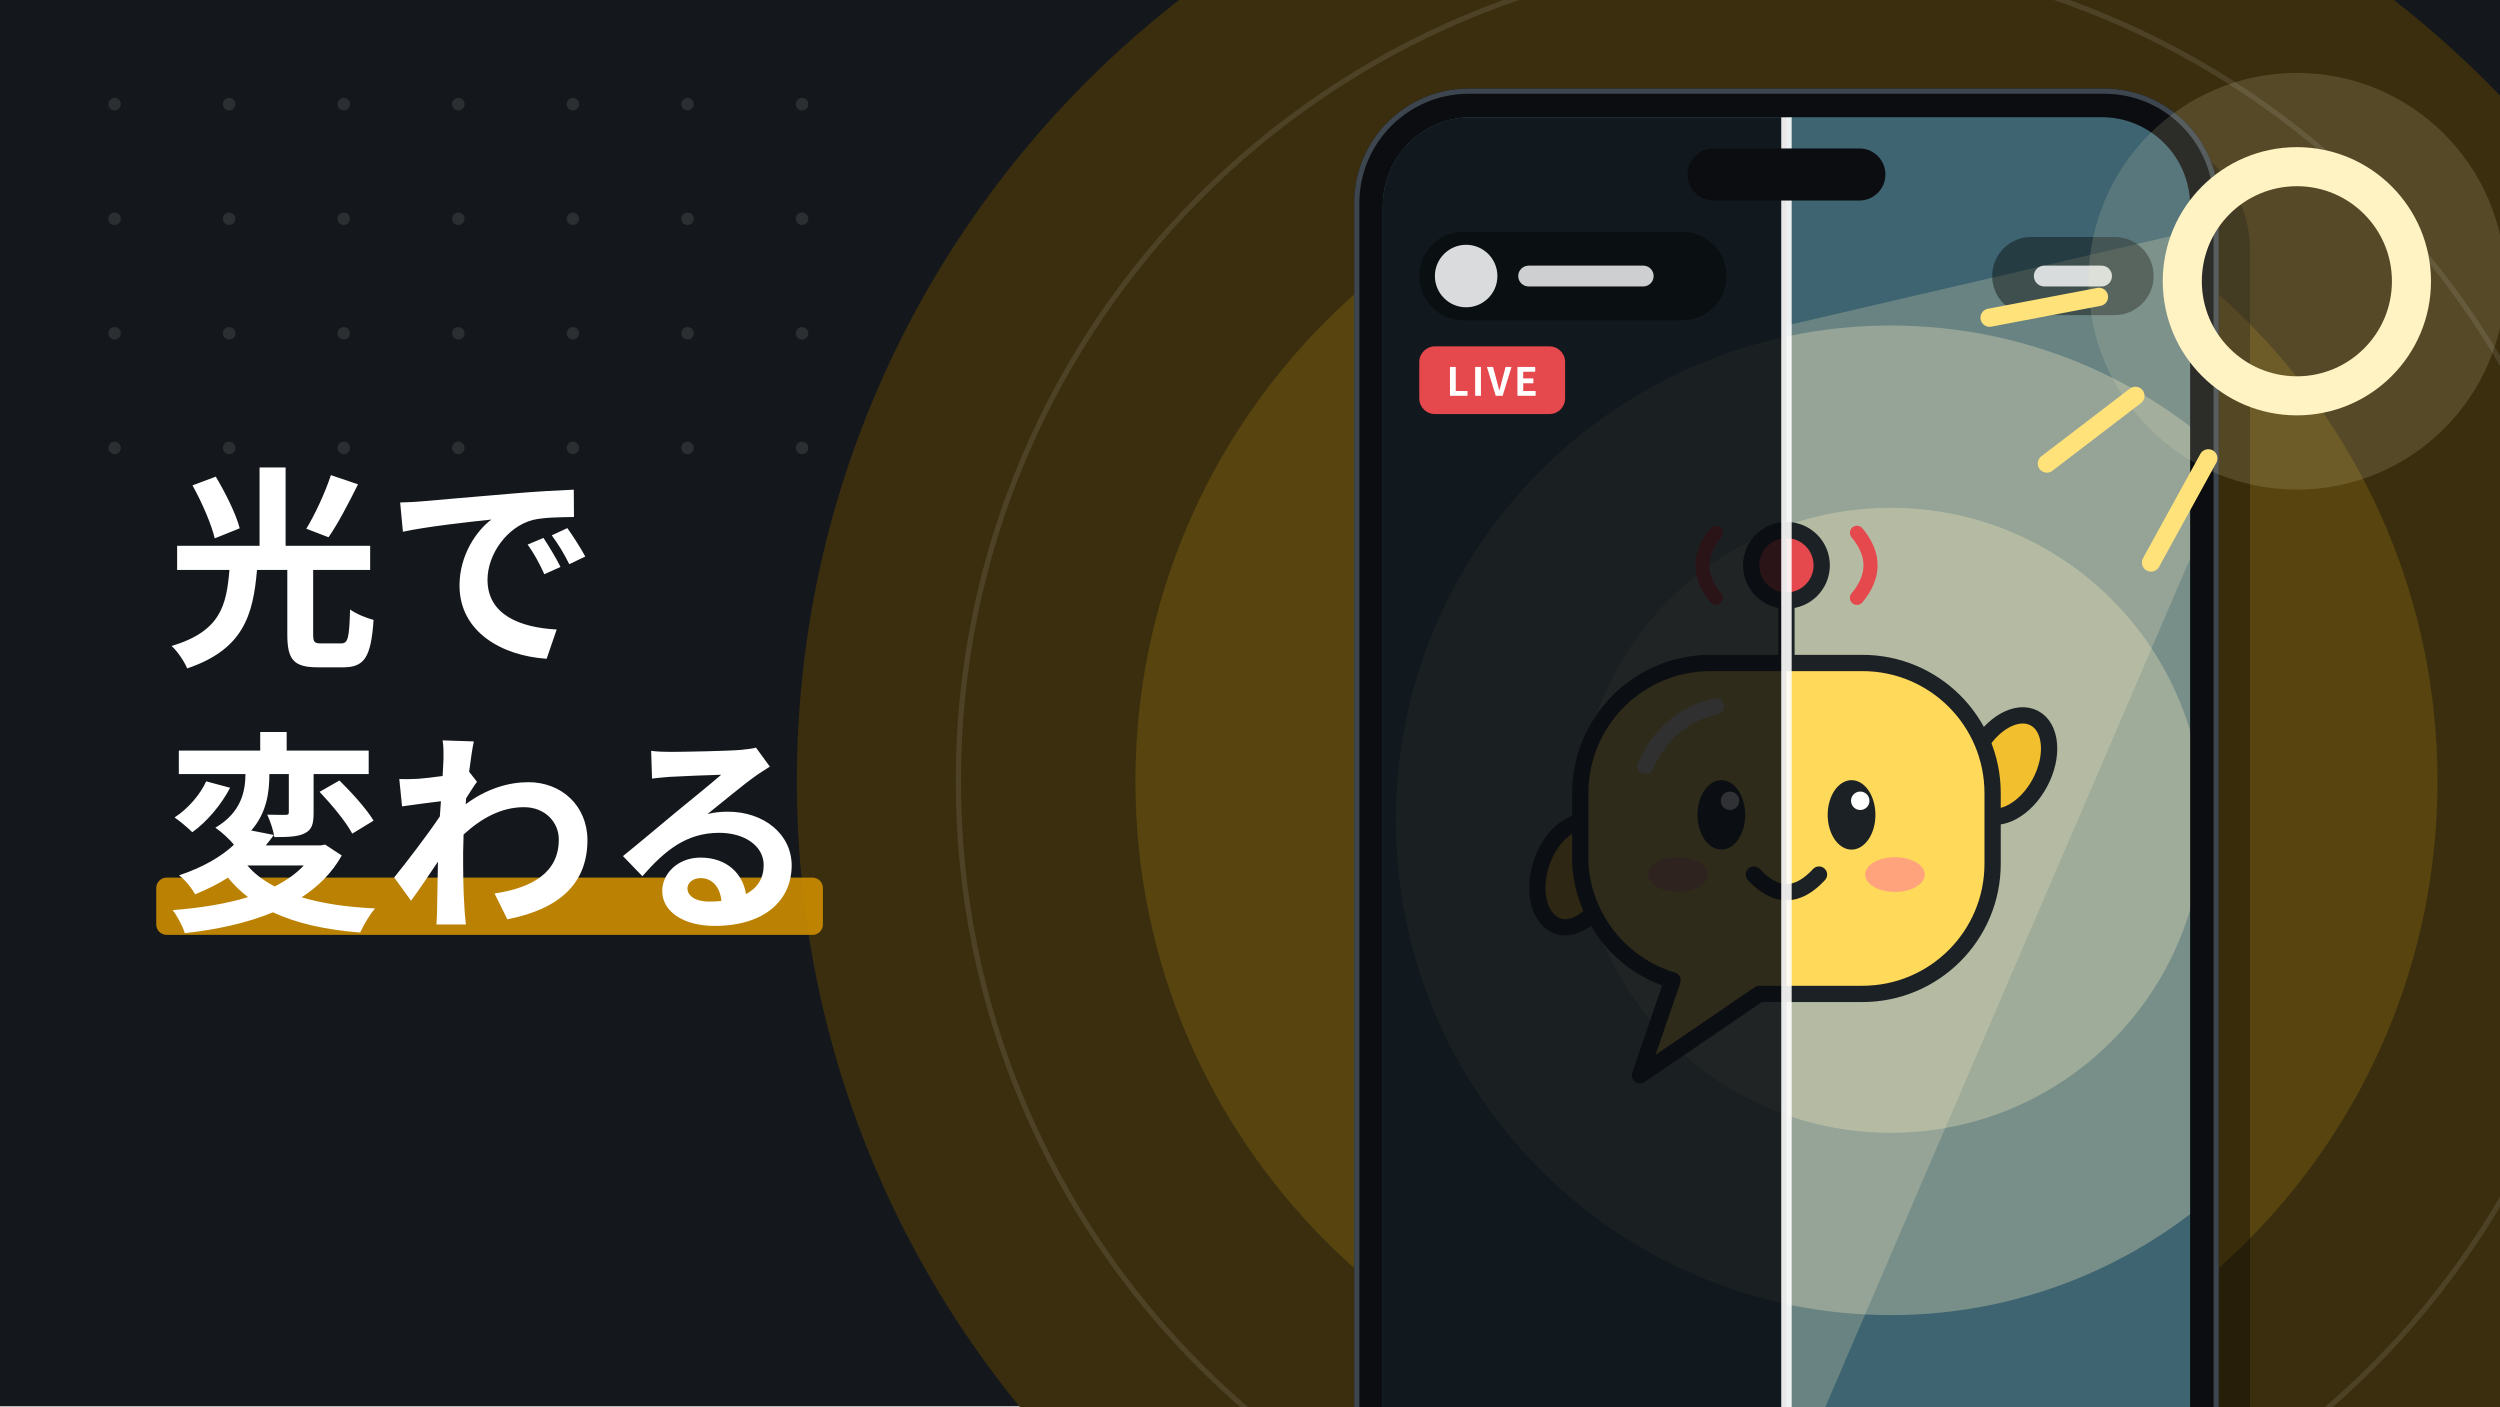
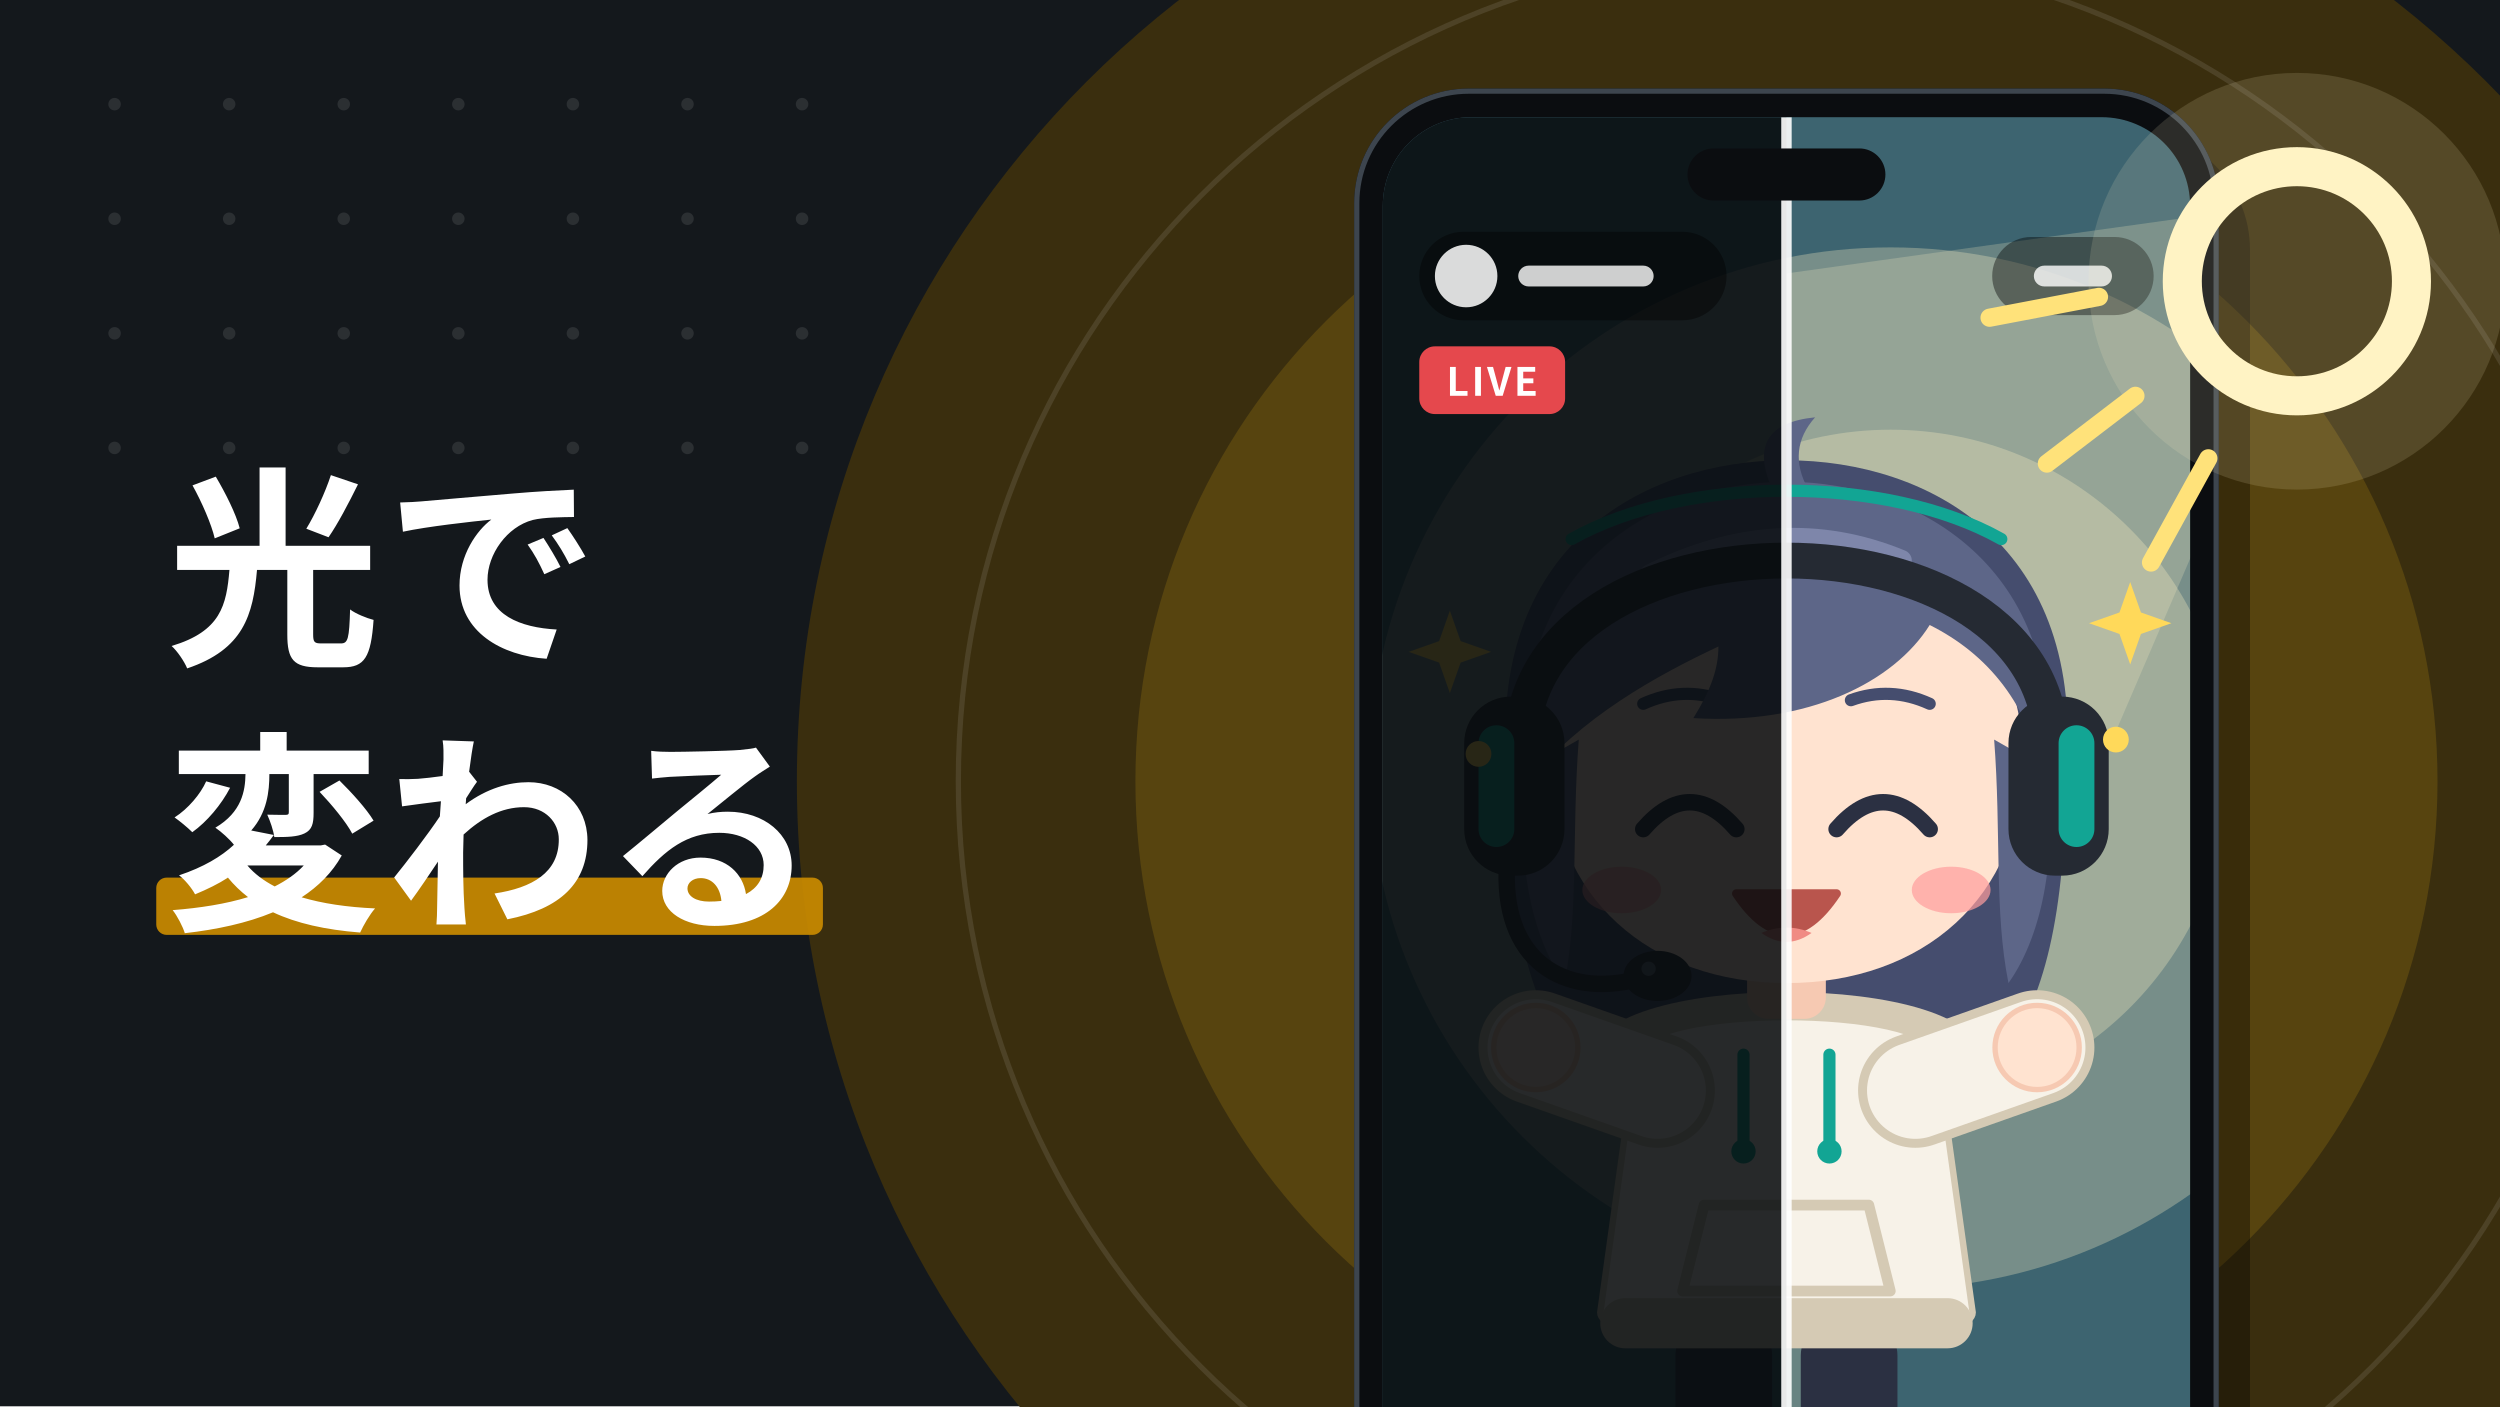
<svg xmlns="http://www.w3.org/2000/svg" viewBox="0 0 960 540" role="img" aria-label="スマホのLIVE画面に映る黄色い案内役。左半分は暗く、右半分はリングライトの光で表情が見える。文字は「光で変わる」。" font-family="'Hiragino Sans','Hiragino Kaku Gothic ProN','Noto Sans JP','Noto Sans CJK JP','Yu Gothic',Meiryo,sans-serif">
  <rect width="960" height="540" fill="#14181c" />
  <circle cx="686" cy="300" r="380" fill="#3a2e0e" />
  <circle cx="686" cy="300" r="250" fill="#57440f" />
  <text x="64" y="249.2" font-size="82" font-weight="900" fill="#ffffff" text-anchor="start" letter-spacing="2">光で</text>
  <rect x="60" y="337" width="256" height="22" rx="4" fill="#c98a00" opacity="0.92" />
  <text x="64" y="350.8" font-size="82" font-weight="900" fill="#ffffff" text-anchor="start" letter-spacing="2">変わる</text>
  <g fill="#fff" opacity="0.1">
    <circle cx="44" cy="40" r="2.4" />
    <circle cx="88" cy="40" r="2.4" />
    <circle cx="132" cy="40" r="2.4" />
    <circle cx="176" cy="40" r="2.4" />
    <circle cx="220" cy="40" r="2.4" />
    <circle cx="264" cy="40" r="2.4" />
    <circle cx="308" cy="40" r="2.4" />
    <circle cx="44" cy="84" r="2.4" />
    <circle cx="88" cy="84" r="2.4" />
    <circle cx="132" cy="84" r="2.4" />
    <circle cx="176" cy="84" r="2.4" />
    <circle cx="220" cy="84" r="2.4" />
    <circle cx="264" cy="84" r="2.4" />
    <circle cx="308" cy="84" r="2.4" />
    <circle cx="44" cy="128" r="2.4" />
    <circle cx="88" cy="128" r="2.4" />
    <circle cx="132" cy="128" r="2.4" />
    <circle cx="176" cy="128" r="2.4" />
    <circle cx="220" cy="128" r="2.4" />
    <circle cx="264" cy="128" r="2.4" />
    <circle cx="308" cy="128" r="2.4" />
    <circle cx="44" cy="172" r="2.4" />
    <circle cx="88" cy="172" r="2.4" />
    <circle cx="132" cy="172" r="2.4" />
    <circle cx="176" cy="172" r="2.4" />
    <circle cx="220" cy="172" r="2.4" />
    <circle cx="264" cy="172" r="2.4" />
    <circle cx="308" cy="172" r="2.4" />
  </g>
  <circle cx="686" cy="300" r="318" fill="none" stroke="#fff" stroke-width="2" opacity="0.1" />
  <defs>
    <clipPath id="CT-002-s">
      <rect x="531" y="45" width="310" height="578" rx="34" />
    </clipPath>
    <clipPath id="CT-002-l">
      <rect x="531" y="45" width="155.0" height="578" />
    </clipPath>
    <clipPath id="CT-002-r">
      <rect x="686.0" y="45" width="155.0" height="578" />
    </clipPath>
  </defs>
  <rect x="532" y="50" width="332" height="600" rx="46" fill="#000" opacity="0.35" />
  <rect x="520" y="34" width="332" height="600" rx="44" fill="#0b0d10" />
  <rect x="521.0" y="35.0" width="330" height="598" rx="43" fill="none" stroke="#3d454e" stroke-width="2" />
  <g clip-path="url(#CT-002-s)">
    <rect x="531" y="45" width="310" height="578" fill="#3d6470" />
-     <circle cx="726" cy="315" r="190" fill="#fff3c4" opacity="0.3" />
-     <circle cx="726" cy="315" r="120" fill="#fff3c4" opacity="0.3" />
-     <path d="M901,75 L686.0,125.0 L686.0,575.0 Z" fill="#fff3c4" opacity="0.22" />
-     <g transform="translate(561.0,190.0) scale(2.0833)">
-       <path d="M60,31 V19" stroke="#1c2126" stroke-width="3" stroke-linecap="round" />
-       <circle cx="60" cy="13" r="6.5" fill="#e5484d" stroke="#1c2126" stroke-width="3" />
-       <path d="M47,7 q-5,6 0,12 M73,7 q5,6 0,12" fill="none" stroke="#e5484d" stroke-width="2.6" stroke-linecap="round" />
-       <ellipse cx="21" cy="70" rx="6.5" ry="10" transform="rotate(18 21 70)" fill="#f2bf2f" stroke="#1c2126" stroke-width="3" />
-       <ellipse cx="101" cy="50" rx="6.5" ry="10" transform="rotate(28 101 50)" fill="#f2bf2f" stroke="#1c2126" stroke-width="3" />
-       <path d="M46,31 H74 A24,24 0 0 1 98,55 V68 A24,24 0 0 1 74,92 H55 L33,107 L39,89.5 A24,24 0 0 1 22,68 V55 A24,24 0 0 1 46,31 Z" fill="#ffd95a" stroke="#1c2126" stroke-width="3" stroke-linejoin="round" />
-       <path d="M34,50 q4,-9 13,-11" fill="none" stroke="#ffffff" stroke-width="3" stroke-linecap="round" opacity="0.8" />
-       <ellipse cx="40" cy="70" rx="5.5" ry="3.2" fill="#ff9a84" opacity="0.85" />
-       <ellipse cx="80" cy="70" rx="5.5" ry="3.2" fill="#ff9a84" opacity="0.85" />
-       <ellipse cx="48" cy="59" rx="4.4" ry="6.4" fill="#1c2126" />
-       <ellipse cx="72" cy="59" rx="4.4" ry="6.4" fill="#1c2126" />
-       <circle cx="49.6" cy="56.4" r="1.7" fill="#ffffff" />
-       <circle cx="73.6" cy="56.4" r="1.7" fill="#ffffff" />
-       <path d="M54,70 q6,6.5 12,0" fill="none" stroke="#1c2126" stroke-width="3" stroke-linecap="round" />
+     <circle cx="726" cy="295" r="200" fill="#fff3c4" opacity="0.3" />
+     <circle cx="726" cy="295" r="130" fill="#fff3c4" opacity="0.3" />
+     <path d="M901,75 L686.0,105.0 L686.0,575.0 Z" fill="#fff3c4" opacity="0.22" />
+     <g transform="translate(521.0,152.0) scale(1.375)">
+       <path d="M42,106 C36,42 80,18 120,18 C160,18 204,42 198,106 C198,144 192,170 180,184 L60,184 C48,170 42,144 42,106 Z" fill="#454d6e" />
+       <rect x="89" y="258" width="27" height="38" rx="10" fill="#2b3042" />
+       <rect x="124" y="258" width="27" height="38" rx="10" fill="#2b3042" />
+       <rect x="80" y="291" width="40" height="18" rx="9" fill="#fff" stroke="#d5cab4" stroke-width="1.6" />
+       <rect x="120" y="291" width="40" height="18" rx="9" fill="#fff" stroke="#d5cab4" stroke-width="1.6" />
+       <rect x="80" y="302" width="40" height="7" rx="3.5" fill="#12a594" />
+       <rect x="120" y="302" width="40" height="7" rx="3.5" fill="#12a594" />
+       <path d="M66,186 C62,160 178,160 174,186 C176,204 64,204 66,186 Z" fill="#d5cab4" />
+       <path d="M78,184 C80,170 160,170 162,184 L172,256 C172,268 68,268 68,256 Z" fill="#f7f2e8" stroke="#d5cab4" stroke-width="1.8" />
+       <rect x="68" y="252" width="104" height="14" rx="7" fill="#d5cab4" />
+       <path d="M97,226 h46 l6,24 h-58 z" fill="none" stroke="#d5cab4" stroke-width="3" stroke-linejoin="round" />
+       <path d="M108,184 v24 M132,184 v24" stroke="#12a594" stroke-width="3.4" stroke-linecap="round" />
+       <circle cx="108" cy="211" r="3.4" fill="#12a594" />
+       <circle cx="132" cy="211" r="3.4" fill="#12a594" />
+       <path d="M84,194 L50,182" stroke="#d5cab4" stroke-width="32" stroke-linecap="round" />
+       <path d="M84,194 L50,182" stroke="#f7f2e8" stroke-width="27" stroke-linecap="round" />
+       <circle cx="50" cy="182" r="12.5" fill="#f6c9b2" />
+       <circle cx="50" cy="182" r="11" fill="#ffe3d0" />
+       <path d="M156,194 L190,182" stroke="#d5cab4" stroke-width="32" stroke-linecap="round" />
+       <path d="M156,194 L190,182" stroke="#f7f2e8" stroke-width="27" stroke-linecap="round" />
+       <circle cx="190" cy="182" r="12.5" fill="#f6c9b2" />
+       <circle cx="190" cy="182" r="11" fill="#ffe3d0" />
+       <rect x="109" y="156" width="22" height="18" rx="6" fill="#f6c9b2" />
+       <path d="M54,102 C54,62 84,44 120,44 C156,44 186,62 186,102 C186,140 158,164 120,164 C82,164 54,140 54,102 Z" fill="#ffe3d0" />
+       <ellipse cx="74" cy="138" rx="11" ry="6.5" fill="#ff9d9d" opacity="0.7" />
+       <ellipse cx="166" cy="138" rx="11" ry="6.5" fill="#ff9d9d" opacity="0.7" />
+       <path d="M80,121 q13,-15 26,0" fill="none" stroke="#2b3042" stroke-width="4.6" stroke-linecap="round" />
+       <path d="M134,121 q13,-15 26,0" fill="none" stroke="#2b3042" stroke-width="4.6" stroke-linecap="round" />
+       <path d="M80,86 q11,-5 22,-1 M138,85 q11,-4 22,1" fill="none" stroke="#454d6e" stroke-width="3.4" stroke-linecap="round" />
+       <path d="M106,139 Q120,160 134,139 Z" fill="#b9554d" stroke="#b9554d" stroke-width="2.4" stroke-linejoin="round" />
+       <path d="M113,150 Q120,155 127,150 Q120,147 113,150 Z" fill="#f08b84" />
+       <path d="M48,108 C40,50 82,24 120,24 C158,24 200,50 192,108 C188,86 176,72 160,64 C150,80 126,92 94,90 C99,82 101,76 101,70 C84,78 62,90 48,108 Z" fill="#5d6688" />
+       <path d="M48,104 C44,126 48,150 58,164 C62,144 60,122 62,96 Z M192,104 C196,126 192,150 182,164 C178,144 180,122 178,96 Z" fill="#5d6688" />
+       <path d="M116,26 q-8,-18 12,-20 q-8,9 -2,20 z" fill="#5d6688" />
+       <path d="M82,50 Q118,32 152,46" fill="none" stroke="#8b94b8" stroke-width="6" stroke-linecap="round" opacity="0.7" />
+       <path d="M46,100 C44,28 196,28 194,100" fill="none" stroke="#252a33" stroke-width="10" stroke-linecap="round" />
+       <path d="M60,40 C92,22 148,22 180,40" fill="none" stroke="#12a594" stroke-width="3.4" stroke-linecap="round" />
+       <rect x="30" y="84" width="28" height="50" rx="13" fill="#252a33" />
+       <rect x="34" y="92" width="10" height="34" rx="5" fill="#12a594" />
+       <rect x="182" y="84" width="28" height="50" rx="13" fill="#252a33" />
+       <rect x="196" y="92" width="10" height="34" rx="5" fill="#12a594" />
+       <path d="M42,130 C40,158 58,168 78,163" fill="none" stroke="#252a33" stroke-width="4.6" stroke-linecap="round" />
+       <ellipse cx="84" cy="162" rx="9.5" ry="7" fill="#252a33" />
+       <circle cx="81.5" cy="160" r="2" fill="#5b6472" />
+       <path d="M26,60 l3,8.5 l8.5,3 l-8.5,3 l-3,8.5 l-3,-8.5 l-8.5,-3 l8.5,-3 z" fill="#ffd95a" />
+       <path d="M216,52 l3,8.5 l8.5,3 l-8.5,3 l-3,8.5 l-3,-8.5 l-8.5,-3 l8.5,-3 z" fill="#ffd95a" />
+       <circle cx="34" cy="100" r="3.6" fill="#ffd95a" />
+       <circle cx="212" cy="96" r="3.6" fill="#ffd95a" />
    </g>
    <g clip-path="url(#CT-002-l)">
-       <rect x="531" y="45" width="310" height="578" fill="#080b0e" opacity="0.84" />
+       <rect x="531" y="45" width="310" height="578" fill="#06090c" opacity="0.86" />
    </g>
    <rect x="684.0" y="45" width="4" height="578" fill="#fff" opacity="0.9" />
    <rect x="545" y="89" width="118" height="34" rx="17" fill="#000" opacity="0.4" />
    <circle cx="563" cy="106" r="12" fill="#fff" opacity="0.85" />
    <rect x="583" y="102" width="52" height="8" rx="4" fill="#fff" opacity="0.8" />
    <rect x="545" y="133" width="56" height="26" rx="6" fill="#e5484d" />
    <text x="573" y="152" font-size="15" font-weight="800" fill="#fff" text-anchor="middle" letter-spacing="1">LIVE</text>
    <rect x="765" y="91" width="62" height="30" rx="15" fill="#000" opacity="0.4" />
    <rect x="781" y="102" width="30" height="8" rx="4" fill="#fff" opacity="0.8" />
  </g>
  <rect x="648" y="57" width="76" height="20" rx="10" fill="#0b0d10" />
  <circle cx="882" cy="108" r="80" fill="#fff3c4" opacity="0.14" />
  <circle cx="882" cy="108" r="44" fill="none" stroke="#fff3c4" stroke-width="15" />
  <path d="M820,152 l-34,26 M806,114 l-42,8 M848,176 l-22,40" stroke="#ffe27a" stroke-width="7" stroke-linecap="round" />
</svg>
